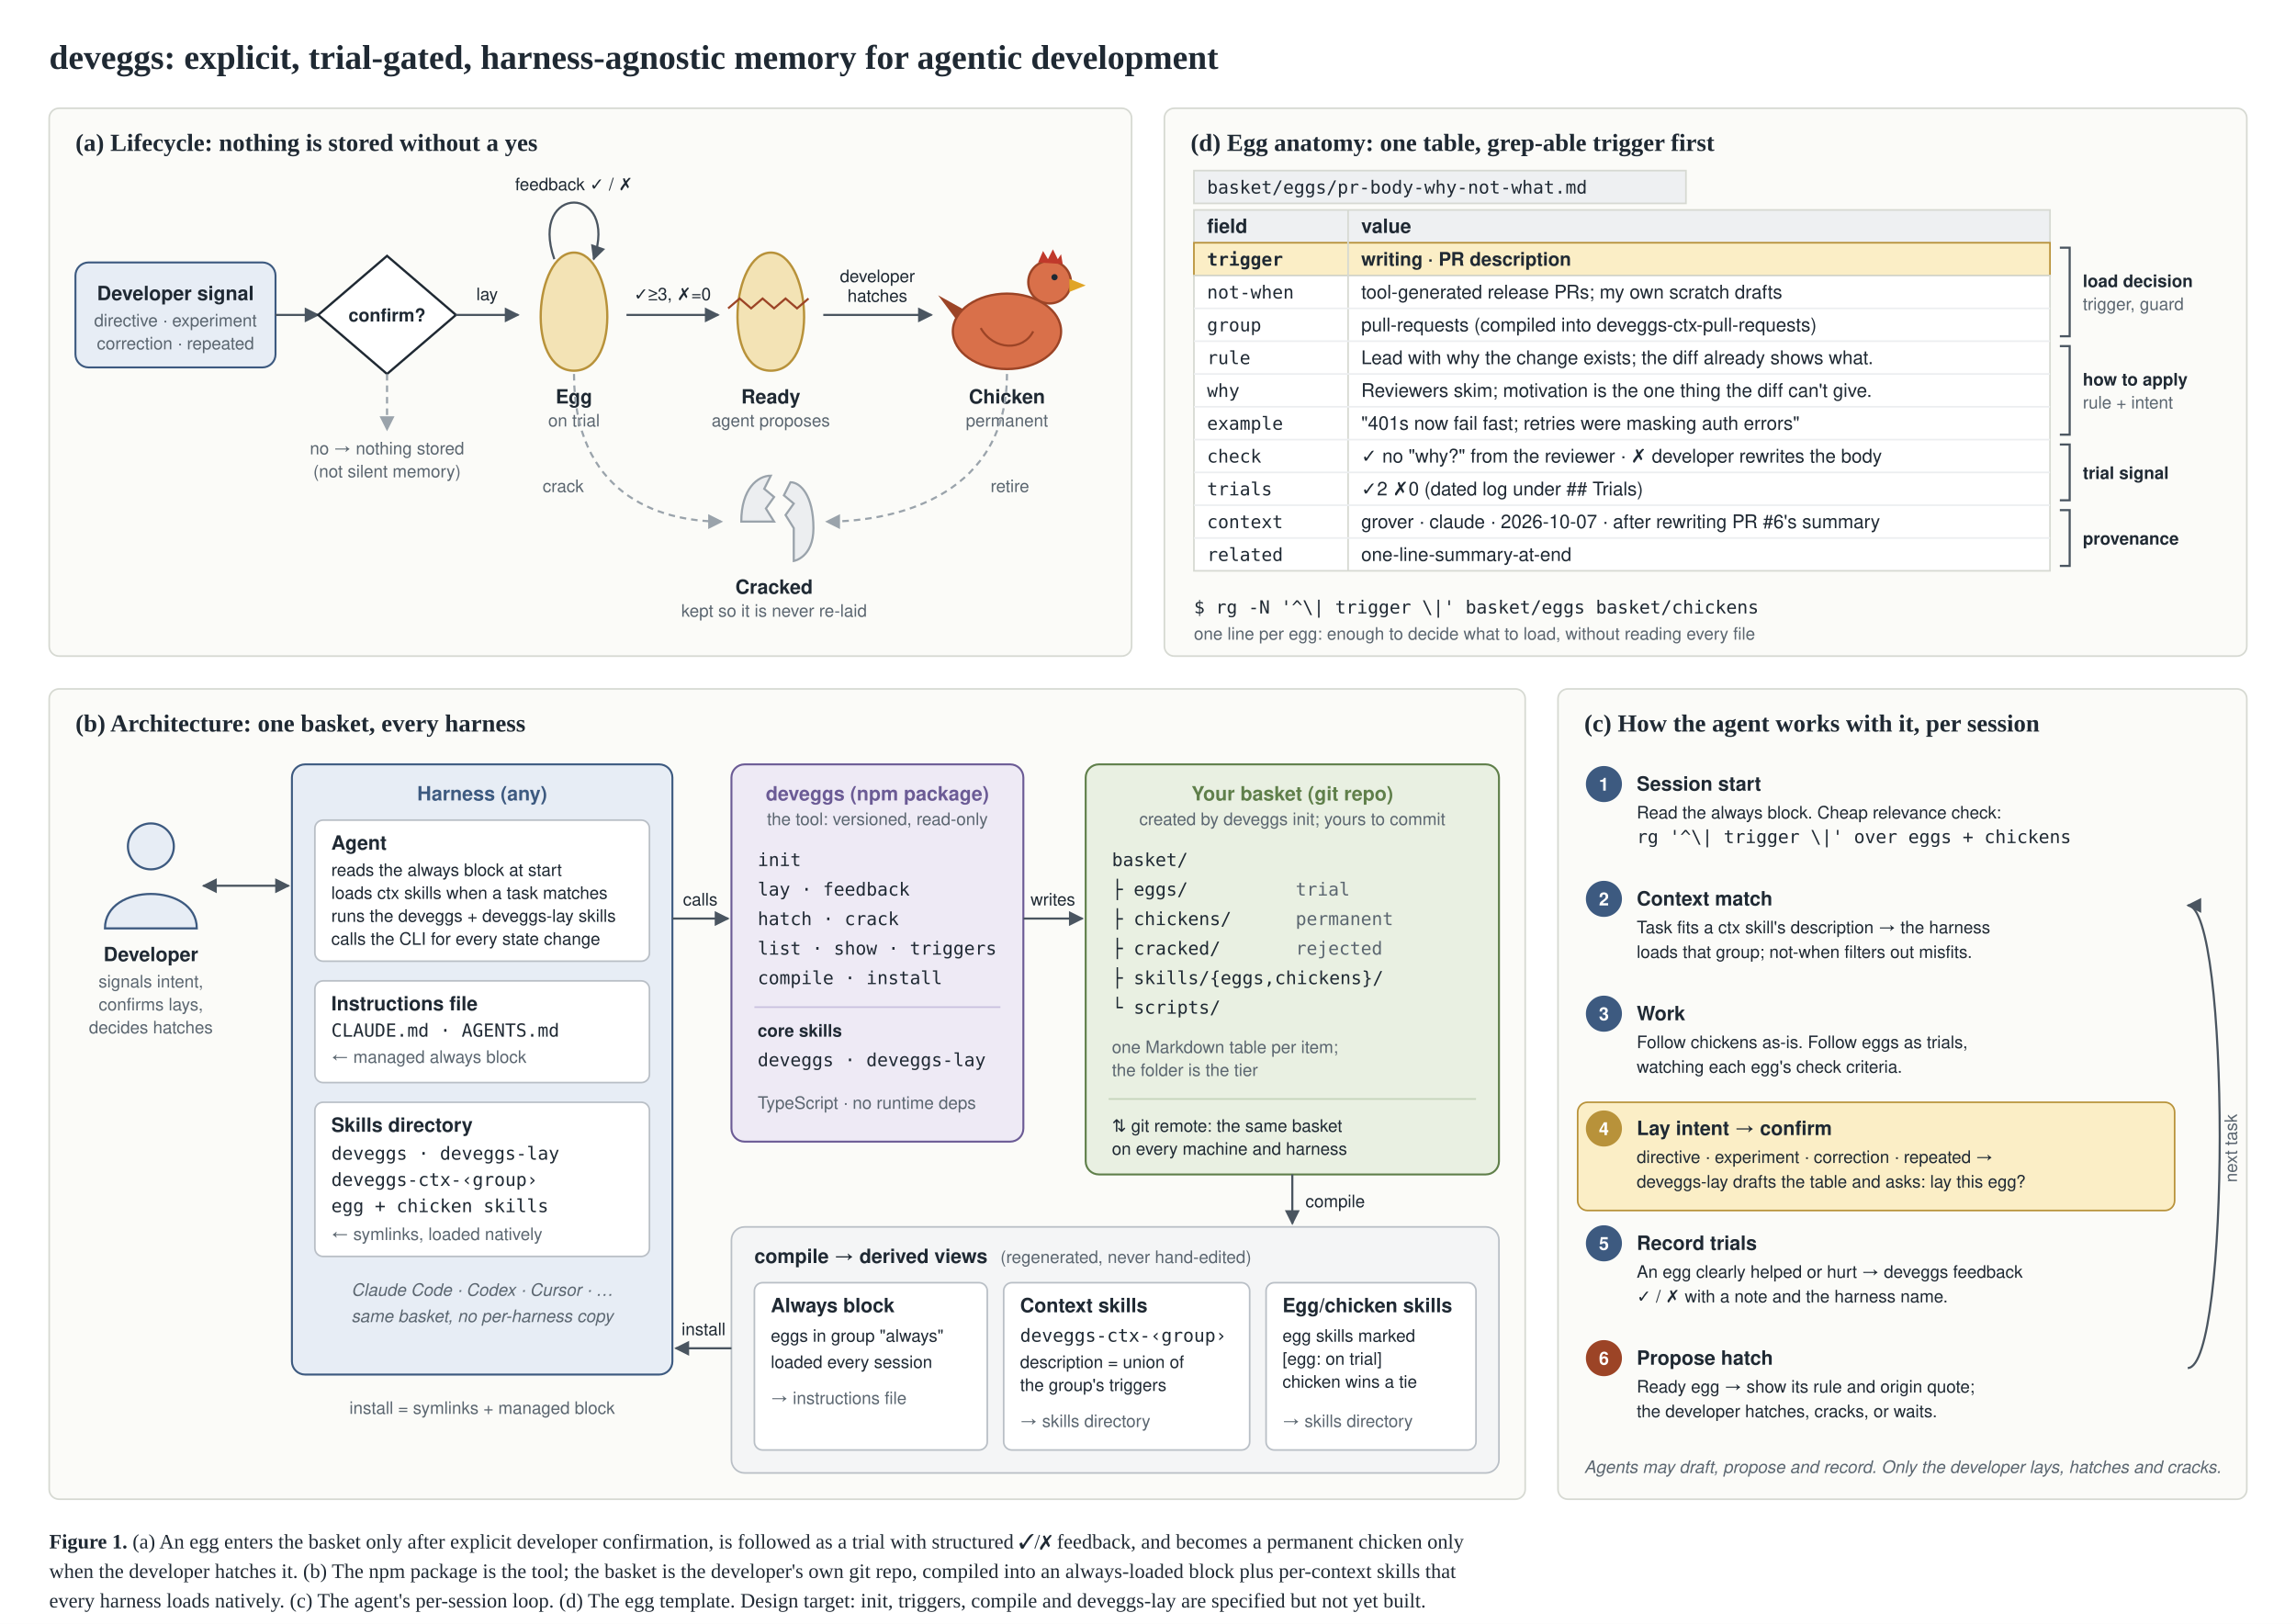
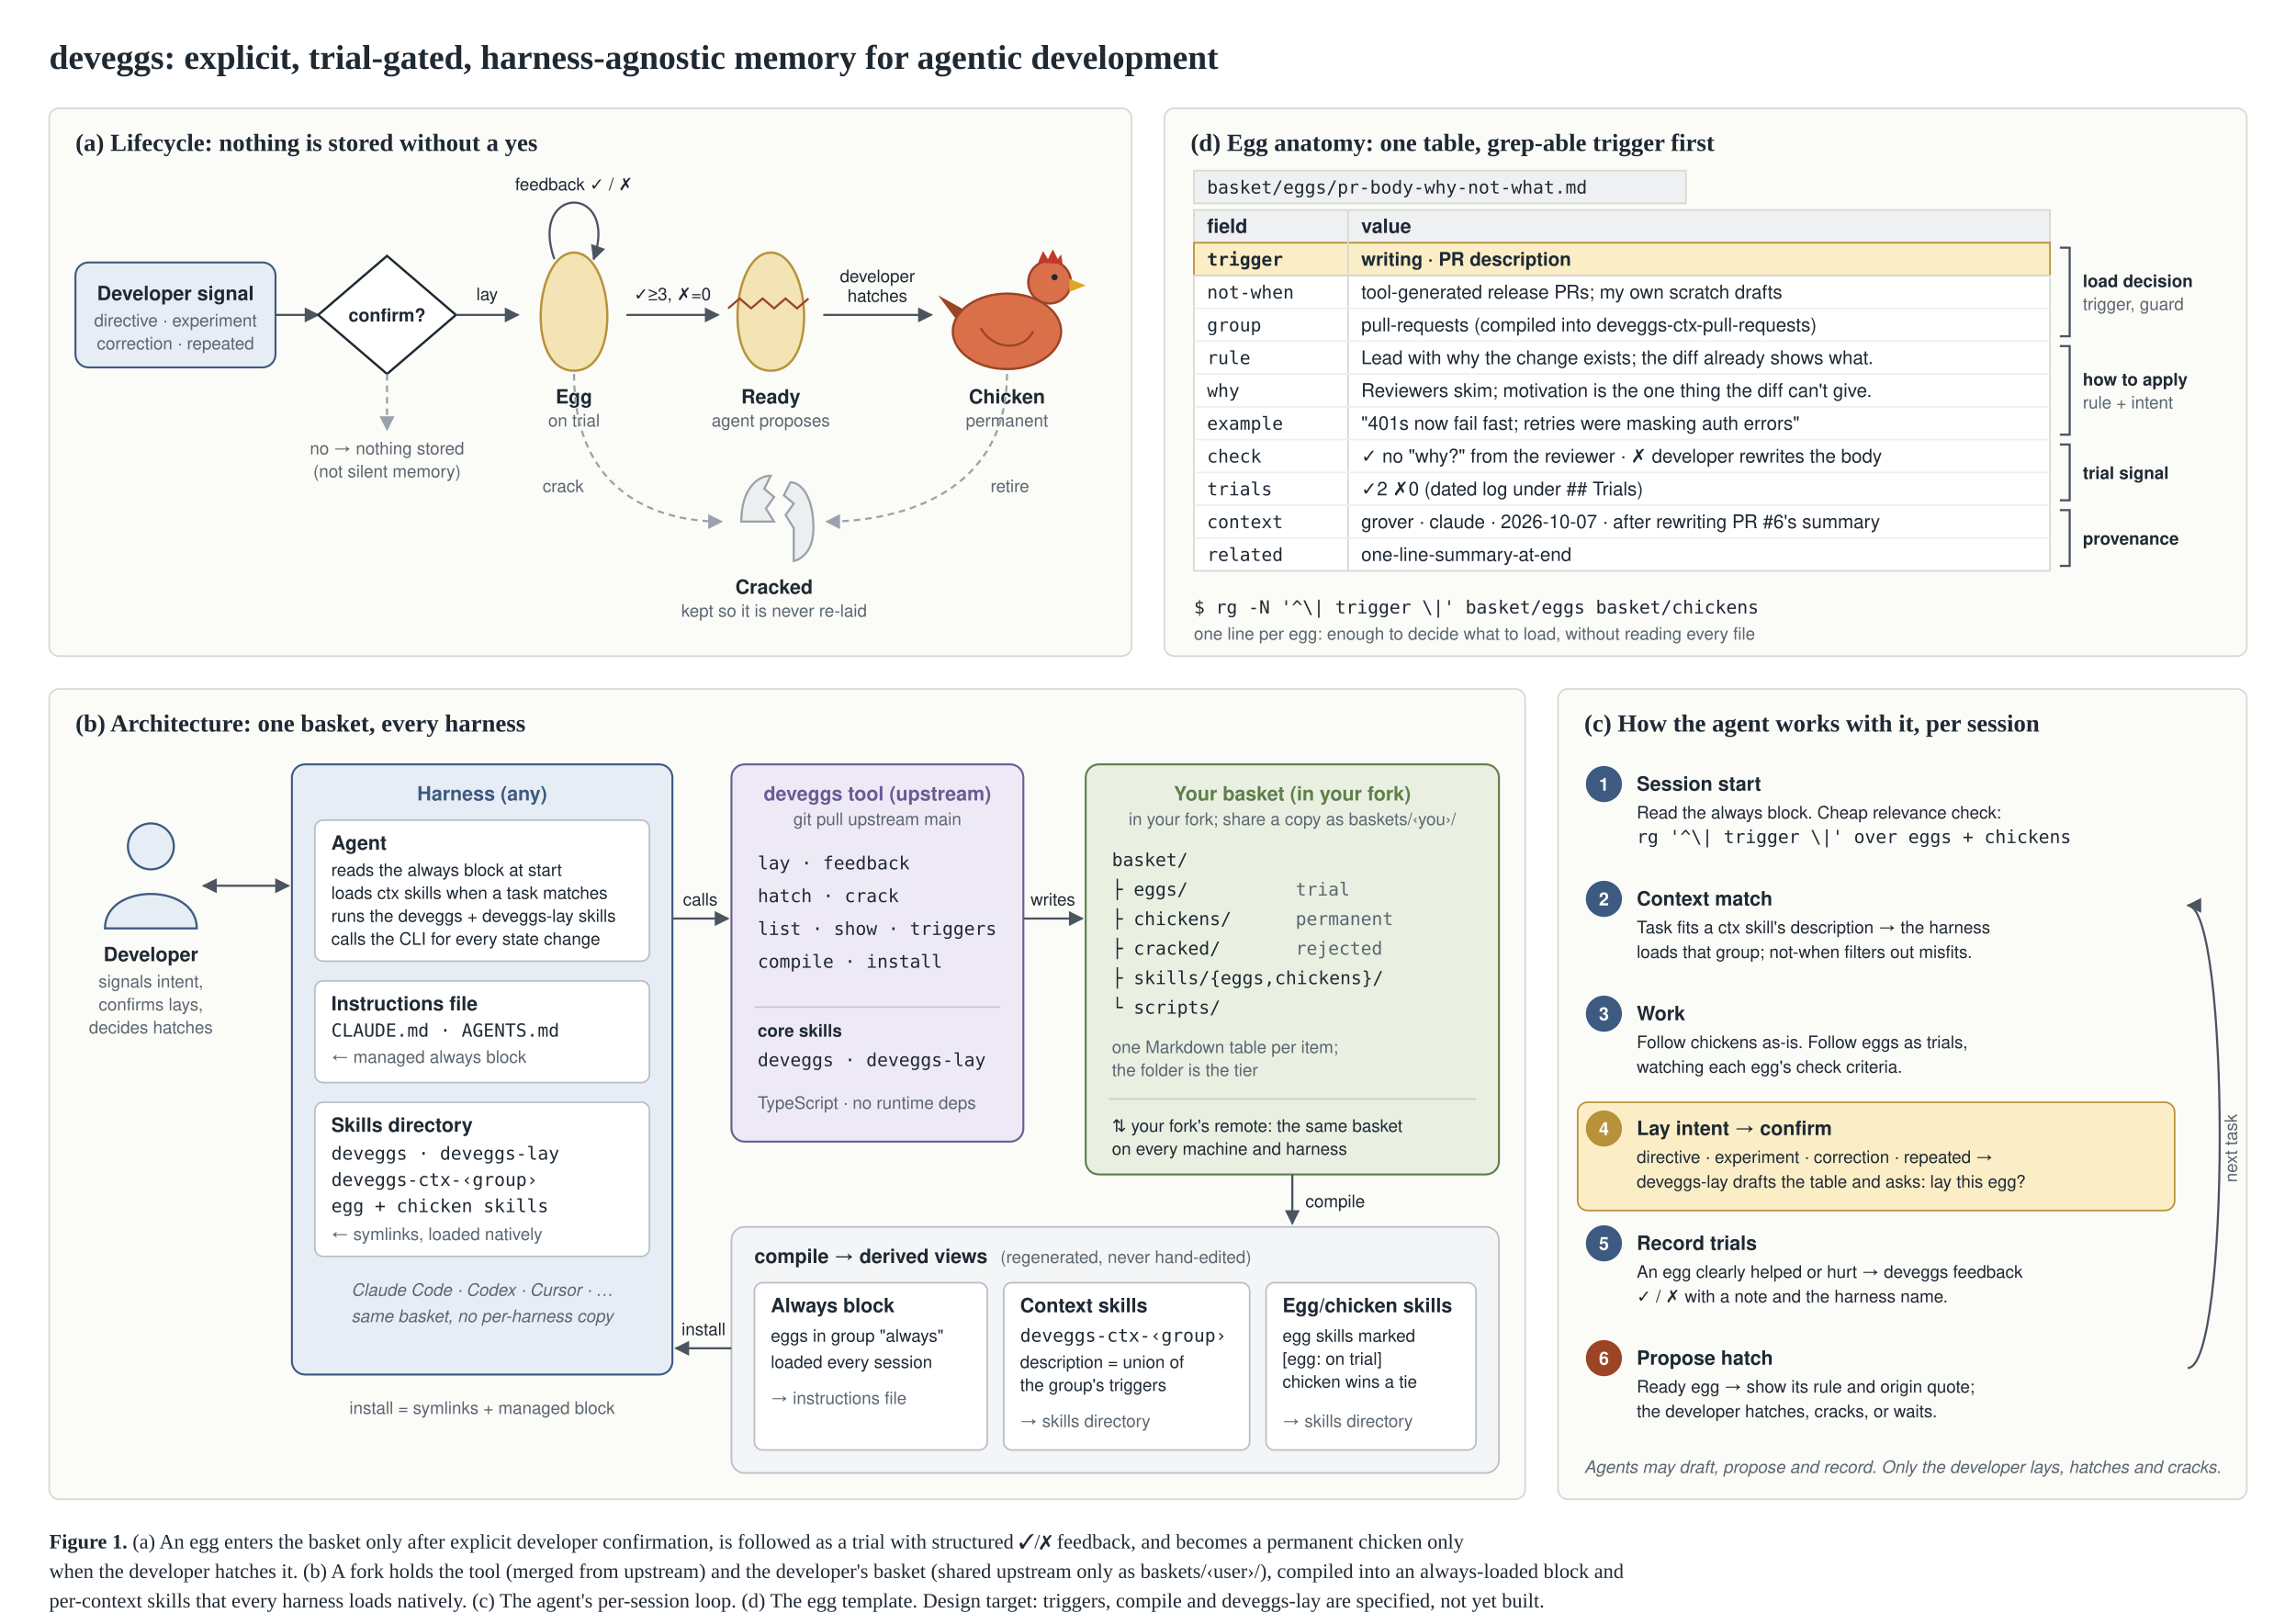
<svg xmlns="http://www.w3.org/2000/svg" viewBox="0 0 1400 990" width="1400" height="990" font-family="Helvetica Neue, Helvetica, Arial, sans-serif" font-size="12" fill="#1f2933">
  <defs>
    <marker id="arr" viewBox="0 0 10 10" refX="9" refY="5" markerWidth="7" markerHeight="7" orient="auto-start-reverse">
      <path d="M0,0 L10,5 L0,10 z" fill="#4a5560" />
    </marker>
    <marker id="arrRed" viewBox="0 0 10 10" refX="9" refY="5" markerWidth="7" markerHeight="7" orient="auto-start-reverse">
      <path d="M0,0 L10,5 L0,10 z" fill="#9aa3ab" />
    </marker>
    <style>
      .panel { fill: #fbfbf8; stroke: #d6d9d2; stroke-width: 1; }
      .ptitle { font-family: Georgia, 'Times New Roman', serif; font-size: 15px; font-weight: bold; }
      .muted { fill: #5b6670; }
      .small { font-size: 10.5px; }
      .mono { font-family: Menlo, 'SF Mono', Consolas, monospace; font-size: 11px; }
      .b { font-weight: bold; }
      .c { text-anchor: middle; }
      .line { stroke: #4a5560; stroke-width: 1.3; fill: none; }
      .dash { stroke: #9aa3ab; stroke-width: 1.3; fill: none; stroke-dasharray: 4 3; }
      .egg { fill: #f3e3b5; stroke: #b8923a; stroke-width: 1.4; }
      .chick { fill: #d9704a; stroke: #9c4426; stroke-width: 1.4; }
      .agentbox { fill: #e7edf5; stroke: #3d5a80; stroke-width: 1.2; }
      .pkgbox { fill: #eeeaf5; stroke: #6b5b95; stroke-width: 1.2; }
      .basketbox { fill: #e9f0e2; stroke: #5f7f4a; stroke-width: 1.2; }
      .viewbox { fill: #ffffff; stroke: #b9bfc6; stroke-width: 1; }
    </style>
  </defs>
  <rect width="1400" height="990" fill="#ffffff" />
  <text x="30" y="42" font-family="Georgia, 'Times New Roman', serif" font-size="21" font-weight="bold">deveggs: explicit, trial-gated, harness-agnostic memory for agentic development</text>
  <rect class="panel" x="30" y="66" width="660" height="334" rx="6" />
  <text class="ptitle" x="46" y="92">(a) Lifecycle: nothing is stored without a yes</text>
  <rect class="agentbox" x="46" y="160" width="122" height="64" rx="8" />
  <text class="b c" x="107" y="183">Developer signal</text>
  <text class="small c muted" x="107" y="199">directive · experiment</text>
  <text class="small c muted" x="107" y="213">correction · repeated</text>
  <line class="line" x1="168" y1="192" x2="194" y2="192" marker-end="url(#arr)" />
  <polygon points="236,156 278,192 236,228 194,192" fill="#ffffff" stroke="#1f2933" stroke-width="1.4" />
  <text class="b c" x="236" y="196" font-size="11">confirm?</text>
  <line class="dash" x1="236" y1="228" x2="236" y2="262" marker-end="url(#arrRed)" />
  <text class="small c muted" x="236" y="277">no → nothing stored</text>
  <text class="small c muted" x="236" y="291">(not silent memory)</text>
  <line class="line" x1="278" y1="192" x2="316" y2="192" marker-end="url(#arr)" />
  <text class="small c" x="297" y="183">lay</text>
  <path class="egg" d="M350,154 C374,154 380,226 350,226 C320,226 326,154 350,154 Z" />
  <path class="line" d="M338,158 C322,112 378,112 362,158" marker-end="url(#arr)" />
  <text class="small c" x="350" y="116">feedback ✓ / ✗</text>
  <text class="b c" x="350" y="246">Egg</text>
  <text class="small c muted" x="350" y="260">on trial</text>
  <line class="line" x1="382" y1="192" x2="438" y2="192" marker-end="url(#arr)" />
  <text class="small c" x="410" y="183">✓≥3, ✗=0</text>
  <path class="egg" d="M470,154 C494,154 500,226 470,226 C440,226 446,154 470,154 Z" />
  <path d="M444,188 l7,-6 l7,6 l7,-6 l7,6 l7,-6 l7,6 l7,-6" fill="none" stroke="#9c4426" stroke-width="1.3" />
  <text class="b c" x="470" y="246">Ready</text>
  <text class="small c muted" x="470" y="260">agent proposes</text>
  <line class="line" x1="502" y1="192" x2="568" y2="192" marker-end="url(#arr)" />
  <text class="small c" x="535" y="172">developer</text>
  <text class="small c" x="535" y="184">hatches</text>
  <polygon points="584,196 572,180 590,190" fill="#9c4426" />
  <ellipse class="chick" cx="614" cy="202" rx="33" ry="23" />
  <path d="M598,200 C606,214 624,214 630,202" fill="none" stroke="#9c4426" stroke-width="1.3" />
  <circle class="chick" cx="640" cy="172" r="13" />
  <path d="M633,160 l3,-7 l3,5 l3,-6 l3,6 l2,-3 l1,6 z" fill="#c0392b" />
  <polygon points="652,170 662,174 652,178" fill="#e0a526" />
  <circle cx="643" cy="169" r="1.9" fill="#1f2933" />
  <text class="b c" x="614" y="246">Chicken</text>
  <text class="small c muted" x="614" y="260">permanent</text>
  <path d="M452,318 C452,298 462,290 470,290 l-4,8 l6,5 l-5,7 l5,8 z" fill="#eceef0" stroke="#9aa3ab" stroke-width="1.3" />
  <path d="M478,320 l-5,-8 l5,-7 l-6,-5 l4,-8 C482,292 490,300 490,320 C490,338 478,340 478,340 z" fill="#eceef0" stroke="#9aa3ab" stroke-width="1.3" transform="translate(6,2)" />
  <path class="dash" d="M350,228 C350,300 400,318 440,318" marker-end="url(#arrRed)" />
  <text class="small muted" x="356" y="300" text-anchor="end">crack</text>
  <path class="dash" d="M614,228 C614,300 550,318 504,318" marker-end="url(#arrRed)" />
  <text class="small muted" x="604" y="300">retire</text>
  <text class="b c" x="472" y="362">Cracked</text>
  <text class="small c muted" x="472" y="376">kept so it is never re-laid</text>
  <rect class="panel" x="710" y="66" width="660" height="334" rx="6" />
  <text class="ptitle" x="726" y="92">(d) Egg anatomy: one table, grep-able trigger first</text>
  <rect x="728" y="104" width="300" height="20" fill="#eef0f2" stroke="#d6d9d2" />
  <text class="mono" x="736" y="118">basket/eggs/pr-body-why-not-what.md</text>
  <rect x="728" y="128" width="522" height="20" fill="#eef0f2" stroke="#d6d9d2" />
  <text class="b" x="736" y="142">field</text>
  <text class="b" x="830" y="142">value</text>
  <rect x="728" y="148" width="522" height="20" fill="#fbeec6" stroke="#b8923a" />
  <rect x="728" y="168" width="522" height="180" fill="#ffffff" stroke="#d6d9d2" />
  <line x1="822" y1="128" x2="822" y2="348" stroke="#d6d9d2" />
  <g stroke="#eceef0">
    <line x1="728" y1="188" x2="1250" y2="188" />
    <line x1="728" y1="208" x2="1250" y2="208" />
    <line x1="728" y1="228" x2="1250" y2="228" />
    <line x1="728" y1="248" x2="1250" y2="248" />
    <line x1="728" y1="268" x2="1250" y2="268" />
    <line x1="728" y1="288" x2="1250" y2="288" />
    <line x1="728" y1="308" x2="1250" y2="308" />
    <line x1="728" y1="328" x2="1250" y2="328" />
  </g>
  <g class="mono">
    <text x="736" y="162" font-weight="bold">trigger</text>
    <text x="736" y="182">not-when</text>
    <text x="736" y="202">group</text>
    <text x="736" y="222">rule</text>
    <text x="736" y="242">why</text>
    <text x="736" y="262">example</text>
    <text x="736" y="282">check</text>
    <text x="736" y="302">trials</text>
    <text x="736" y="322">context</text>
    <text x="736" y="342">related</text>
  </g>
  <g font-size="11.5">
    <text x="830" y="162" font-weight="bold">writing · PR description</text>
    <text x="830" y="182">tool-generated release PRs; my own scratch drafts</text>
    <text x="830" y="202">pull-requests  (compiled into deveggs-ctx-pull-requests)</text>
    <text x="830" y="222">Lead with why the change exists; the diff already shows what.</text>
    <text x="830" y="242">Reviewers skim; motivation is the one thing the diff can't give.</text>
    <text x="830" y="262">"401s now fail fast; retries were masking auth errors"</text>
    <text x="830" y="282">✓ no "why?" from the reviewer · ✗ developer rewrites the body</text>
    <text x="830" y="302">✓2 ✗0   (dated log under ## Trials)</text>
    <text x="830" y="322">grover · claude · 2026-10-07 · after rewriting PR #6's summary</text>
    <text x="830" y="342">one-line-summary-at-end</text>
  </g>
  <g class="line" stroke="#5b6670">
    <path d="M1256,151 h6 v54 h-6" />
    <path d="M1256,211 h6 v54 h-6" />
    <path d="M1256,271 h6 v34 h-6" />
    <path d="M1256,311 h6 v34 h-6" />
  </g>
  <g class="small">
    <text x="1270" y="175" class="b">load decision</text>
    <text x="1270" y="189" class="muted">trigger, guard</text>
    <text x="1270" y="235" class="b">how to apply</text>
    <text x="1270" y="249" class="muted">rule + intent</text>
    <text x="1270" y="292" class="b">trial signal</text>
    <text x="1270" y="332" class="b">provenance</text>
  </g>
  <text class="mono" x="728" y="374">$ rg -N '^\| trigger \|' basket/eggs basket/chickens</text>
  <text class="small muted" x="728" y="390">one line per egg: enough to decide what to load, without reading every file</text>
  <rect class="panel" x="30" y="420" width="900" height="494" rx="6" />
  <text class="ptitle" x="46" y="446">(b) Architecture: one basket, every harness</text>
  <circle cx="92" cy="516" r="14" fill="#e7edf5" stroke="#3d5a80" stroke-width="1.3" />
  <path d="M64,566 C64,538 120,538 120,566 Z" fill="#e7edf5" stroke="#3d5a80" stroke-width="1.3" />
  <text class="b c" x="92" y="586">Developer</text>
  <text class="small c muted" x="92" y="602">signals intent,</text>
  <text class="small c muted" x="92" y="616">confirms lays,</text>
  <text class="small c muted" x="92" y="630">decides hatches</text>
  <line class="line" x1="124" y1="540" x2="176" y2="540" marker-start="url(#arr)" marker-end="url(#arr)" />
  <rect class="agentbox" x="178" y="466" width="232" height="372" rx="8" />
  <text class="b c" x="294" y="488" fill="#3d5a80">Harness (any)</text>
  <rect class="viewbox" x="192" y="500" width="204" height="86" rx="5" />
  <text class="b" x="202" y="518">Agent</text>
  <text class="small" x="202" y="534">reads the always block at start</text>
  <text class="small" x="202" y="548">loads ctx skills when a task matches</text>
  <text class="small" x="202" y="562">runs the deveggs + deveggs-lay skills</text>
  <text class="small" x="202" y="576">calls the CLI for every state change</text>
  <rect class="viewbox" x="192" y="598" width="204" height="62" rx="5" />
  <text class="b" x="202" y="616">Instructions file</text>
  <text class="mono" x="202" y="632">CLAUDE.md · AGENTS.md</text>
  <text class="small muted" x="202" y="648">← managed always block</text>
  <rect class="viewbox" x="192" y="672" width="204" height="94" rx="5" />
  <text class="b" x="202" y="690">Skills directory</text>
  <text class="mono" x="202" y="707">deveggs · deveggs-lay</text>
  <text class="mono" x="202" y="723">deveggs-ctx-‹group›</text>
  <text class="mono" x="202" y="739">egg + chicken skills</text>
  <text class="small muted" x="202" y="756">← symlinks, loaded natively</text>
  <text class="small c muted" x="294" y="790" font-style="italic">Claude Code · Codex · Cursor · …</text>
  <text class="small c muted" x="294" y="806" font-style="italic">same basket, no per-harness copy</text>
  <rect class="pkgbox" x="446" y="466" width="178" height="230" rx="8" />
-   <text class="b c" x="535" y="488" fill="#6b5b95">deveggs (npm package)</text>
-   <text class="small c muted" x="535" y="503">the tool: versioned, read-only</text>
+   <text class="b c" x="535" y="488" fill="#6b5b95">deveggs tool (upstream)</text>
+   <text class="small c muted" x="535" y="503">git pull upstream main</text>
  <g class="mono">
-     <text x="462" y="528">init</text>
-     <text x="462" y="546">lay · feedback</text>
-     <text x="462" y="564">hatch · crack</text>
-     <text x="462" y="582">list · show · triggers</text>
-     <text x="462" y="600">compile · install</text>
+     <text x="462" y="530">lay · feedback</text>
+     <text x="462" y="550">hatch · crack</text>
+     <text x="462" y="570">list · show · triggers</text>
+     <text x="462" y="590">compile · install</text>
  </g>
  <line x1="460" y1="614" x2="610" y2="614" stroke="#c9c0de" />
  <text class="small b" x="462" y="632">core skills</text>
  <text class="mono" x="462" y="650">deveggs · deveggs-lay</text>
  <text class="small muted" x="462" y="676">TypeScript · no runtime deps</text>
  <line class="line" x1="410" y1="560" x2="444" y2="560" marker-end="url(#arr)" />
  <text class="small c" x="427" y="552">calls</text>
  <rect class="basketbox" x="662" y="466" width="252" height="250" rx="8" />
-   <text class="b c" x="788" y="488" fill="#5f7f4a">Your basket (git repo)</text>
-   <text class="small c muted" x="788" y="503">created by deveggs init; yours to commit</text>
+   <text class="b c" x="788" y="488" fill="#5f7f4a">Your basket (in your fork)</text>
+   <text class="small c muted" x="788" y="503">in your fork; share a copy as baskets/‹you›/</text>
  <g class="mono">
    <text x="678" y="528">basket/</text>
    <text x="678" y="546">├ eggs/</text>
    <text x="790" y="546" class="muted">trial</text>
    <text x="678" y="564">├ chickens/</text>
    <text x="790" y="564" class="muted">permanent</text>
    <text x="678" y="582">├ cracked/</text>
    <text x="790" y="582" class="muted">rejected</text>
    <text x="678" y="600">├ skills/{eggs,chickens}/</text>
    <text x="678" y="618">└ scripts/</text>
  </g>
  <text class="small muted" x="678" y="642">one Markdown table per item;</text>
  <text class="small muted" x="678" y="656">the folder is the tier</text>
  <line x1="676" y1="670" x2="900" y2="670" stroke="#c6d4bb" />
-   <text class="small" x="678" y="690">⇅ git remote: the same basket</text>
+   <text class="small" x="678" y="690">⇅ your fork's remote: the same basket</text>
  <text class="small" x="678" y="704">  on every machine and harness</text>
  <line class="line" x1="624" y1="560" x2="660" y2="560" marker-end="url(#arr)" />
  <text class="small c" x="642" y="552">writes</text>
  <rect fill="#f4f5f6" stroke="#b9bfc6" x="446" y="748" width="468" height="150" rx="8" />
  <text class="b" x="460" y="770">compile → derived views</text>
  <text class="small muted" x="610" y="770">(regenerated, never hand-edited)</text>
  <rect class="viewbox" x="460" y="782" width="142" height="102" rx="5" />
  <text class="b" x="470" y="800">Always block</text>
  <text class="small" x="470" y="818">eggs in group "always"</text>
  <text class="small" x="470" y="834">loaded every session</text>
  <text class="small muted" x="470" y="856">→ instructions file</text>
  <rect class="viewbox" x="612" y="782" width="150" height="102" rx="5" />
  <text class="b" x="622" y="800">Context skills</text>
  <text class="mono" x="622" y="818" font-size="10.5">deveggs-ctx-‹group›</text>
  <text class="small" x="622" y="834">description = union of</text>
  <text class="small" x="622" y="848">the group's triggers</text>
  <text class="small muted" x="622" y="870">→ skills directory</text>
  <rect class="viewbox" x="772" y="782" width="128" height="102" rx="5" />
  <text class="b" x="782" y="800">Egg/chicken skills</text>
  <text class="small" x="782" y="818">egg skills marked</text>
  <text class="small" x="782" y="832">[egg: on trial]</text>
  <text class="small" x="782" y="846">chicken wins a tie</text>
  <text class="small muted" x="782" y="870">→ skills directory</text>
  <line class="line" x1="788" y1="716" x2="788" y2="746" marker-end="url(#arr)" />
  <text class="small" x="796" y="736">compile</text>
  <path class="line" d="M446,822 C428,822 428,822 412,822" marker-end="url(#arr)" />
  <text class="small c" x="429" y="814">install</text>
  <text class="small c muted" x="294" y="862">install = symlinks + managed block</text>
  <rect class="panel" x="950" y="420" width="420" height="494" rx="6" />
  <text class="ptitle" x="966" y="446">(c) How the agent works with it, per session</text>
  <g>
    <circle cx="978" cy="478" r="11" fill="#3d5a80" />
    <text class="c b" x="978" y="482" fill="#fff" font-size="11">1</text>
    <text class="b" x="998" y="482">Session start</text>
    <text class="small" x="998" y="499">Read the always block. Cheap relevance check:</text>
    <text class="mono" x="998" y="514" font-size="10.5">rg '^\| trigger \|' over eggs + chickens</text>
    <circle cx="978" cy="548" r="11" fill="#3d5a80" />
    <text class="c b" x="978" y="552" fill="#fff" font-size="11">2</text>
    <text class="b" x="998" y="552">Context match</text>
    <text class="small" x="998" y="569">Task fits a ctx skill's description → the harness</text>
    <text class="small" x="998" y="584">loads that group; not-when filters out misfits.</text>
    <circle cx="978" cy="618" r="11" fill="#3d5a80" />
    <text class="c b" x="978" y="622" fill="#fff" font-size="11">3</text>
    <text class="b" x="998" y="622">Work</text>
    <text class="small" x="998" y="639">Follow chickens as-is. Follow eggs as trials,</text>
    <text class="small" x="998" y="654">watching each egg's check criteria.</text>
    <rect x="962" y="672" width="364" height="66" rx="6" fill="#fbeec6" stroke="#b8923a" />
    <circle cx="978" cy="688" r="11" fill="#b8923a" />
    <text class="c b" x="978" y="692" fill="#fff" font-size="11">4</text>
    <text class="b" x="998" y="692">Lay intent → confirm</text>
    <text class="small" x="998" y="709">directive · experiment · correction · repeated →</text>
    <text class="small" x="998" y="724">deveggs-lay drafts the table and asks: lay this egg?</text>
    <circle cx="978" cy="758" r="11" fill="#3d5a80" />
    <text class="c b" x="978" y="762" fill="#fff" font-size="11">5</text>
    <text class="b" x="998" y="762">Record trials</text>
    <text class="small" x="998" y="779">An egg clearly helped or hurt → deveggs feedback</text>
    <text class="small" x="998" y="794">✓ / ✗ with a note and the harness name.</text>
    <circle cx="978" cy="828" r="11" fill="#9c4426" />
    <text class="c b" x="978" y="832" fill="#fff" font-size="11">6</text>
    <text class="b" x="998" y="832">Propose hatch</text>
    <text class="small" x="998" y="849">Ready egg → show its rule and origin quote;</text>
    <text class="small" x="998" y="864">the developer hatches, cracks, or waits.</text>
  </g>
  <path class="line" d="M1334,834 C1360,834 1360,552 1334,552" marker-end="url(#arr)" />
  <text class="small muted" x="1364" y="700" transform="rotate(-90 1364 700)" text-anchor="middle">next task</text>
  <text class="small muted" x="966" y="898" font-style="italic">Agents may draft, propose and record. Only the developer lays, hatches and cracks.</text>
  <g font-family="Georgia, 'Times New Roman', serif" font-size="12.5">
    <text x="30" y="944">
      <tspan font-weight="bold">Figure 1.</tspan> (a) An egg enters the basket only after explicit developer confirmation, is followed as a trial with structured ✓/✗ feedback, and becomes a permanent chicken only</text>
-     <text x="30" y="962">when the developer hatches it. (b) The npm package is the tool; the basket is the developer's own git repo, compiled into an always-loaded block plus per-context skills that</text>
-     <text x="30" y="980">every harness loads natively. (c) The agent's per-session loop. (d) The egg template. Design target: init, triggers, compile and deveggs-lay are specified but not yet built.</text>
+     <text x="30" y="962">when the developer hatches it. (b) A fork holds the tool (merged from upstream) and the developer's basket (shared upstream only as baskets/‹user›/), compiled into an always-loaded block and</text>
+     <text x="30" y="980">per-context skills that every harness loads natively. (c) The agent's per-session loop. (d) The egg template. Design target: triggers, compile and deveggs-lay are specified, not yet built.</text>
  </g>
</svg>
